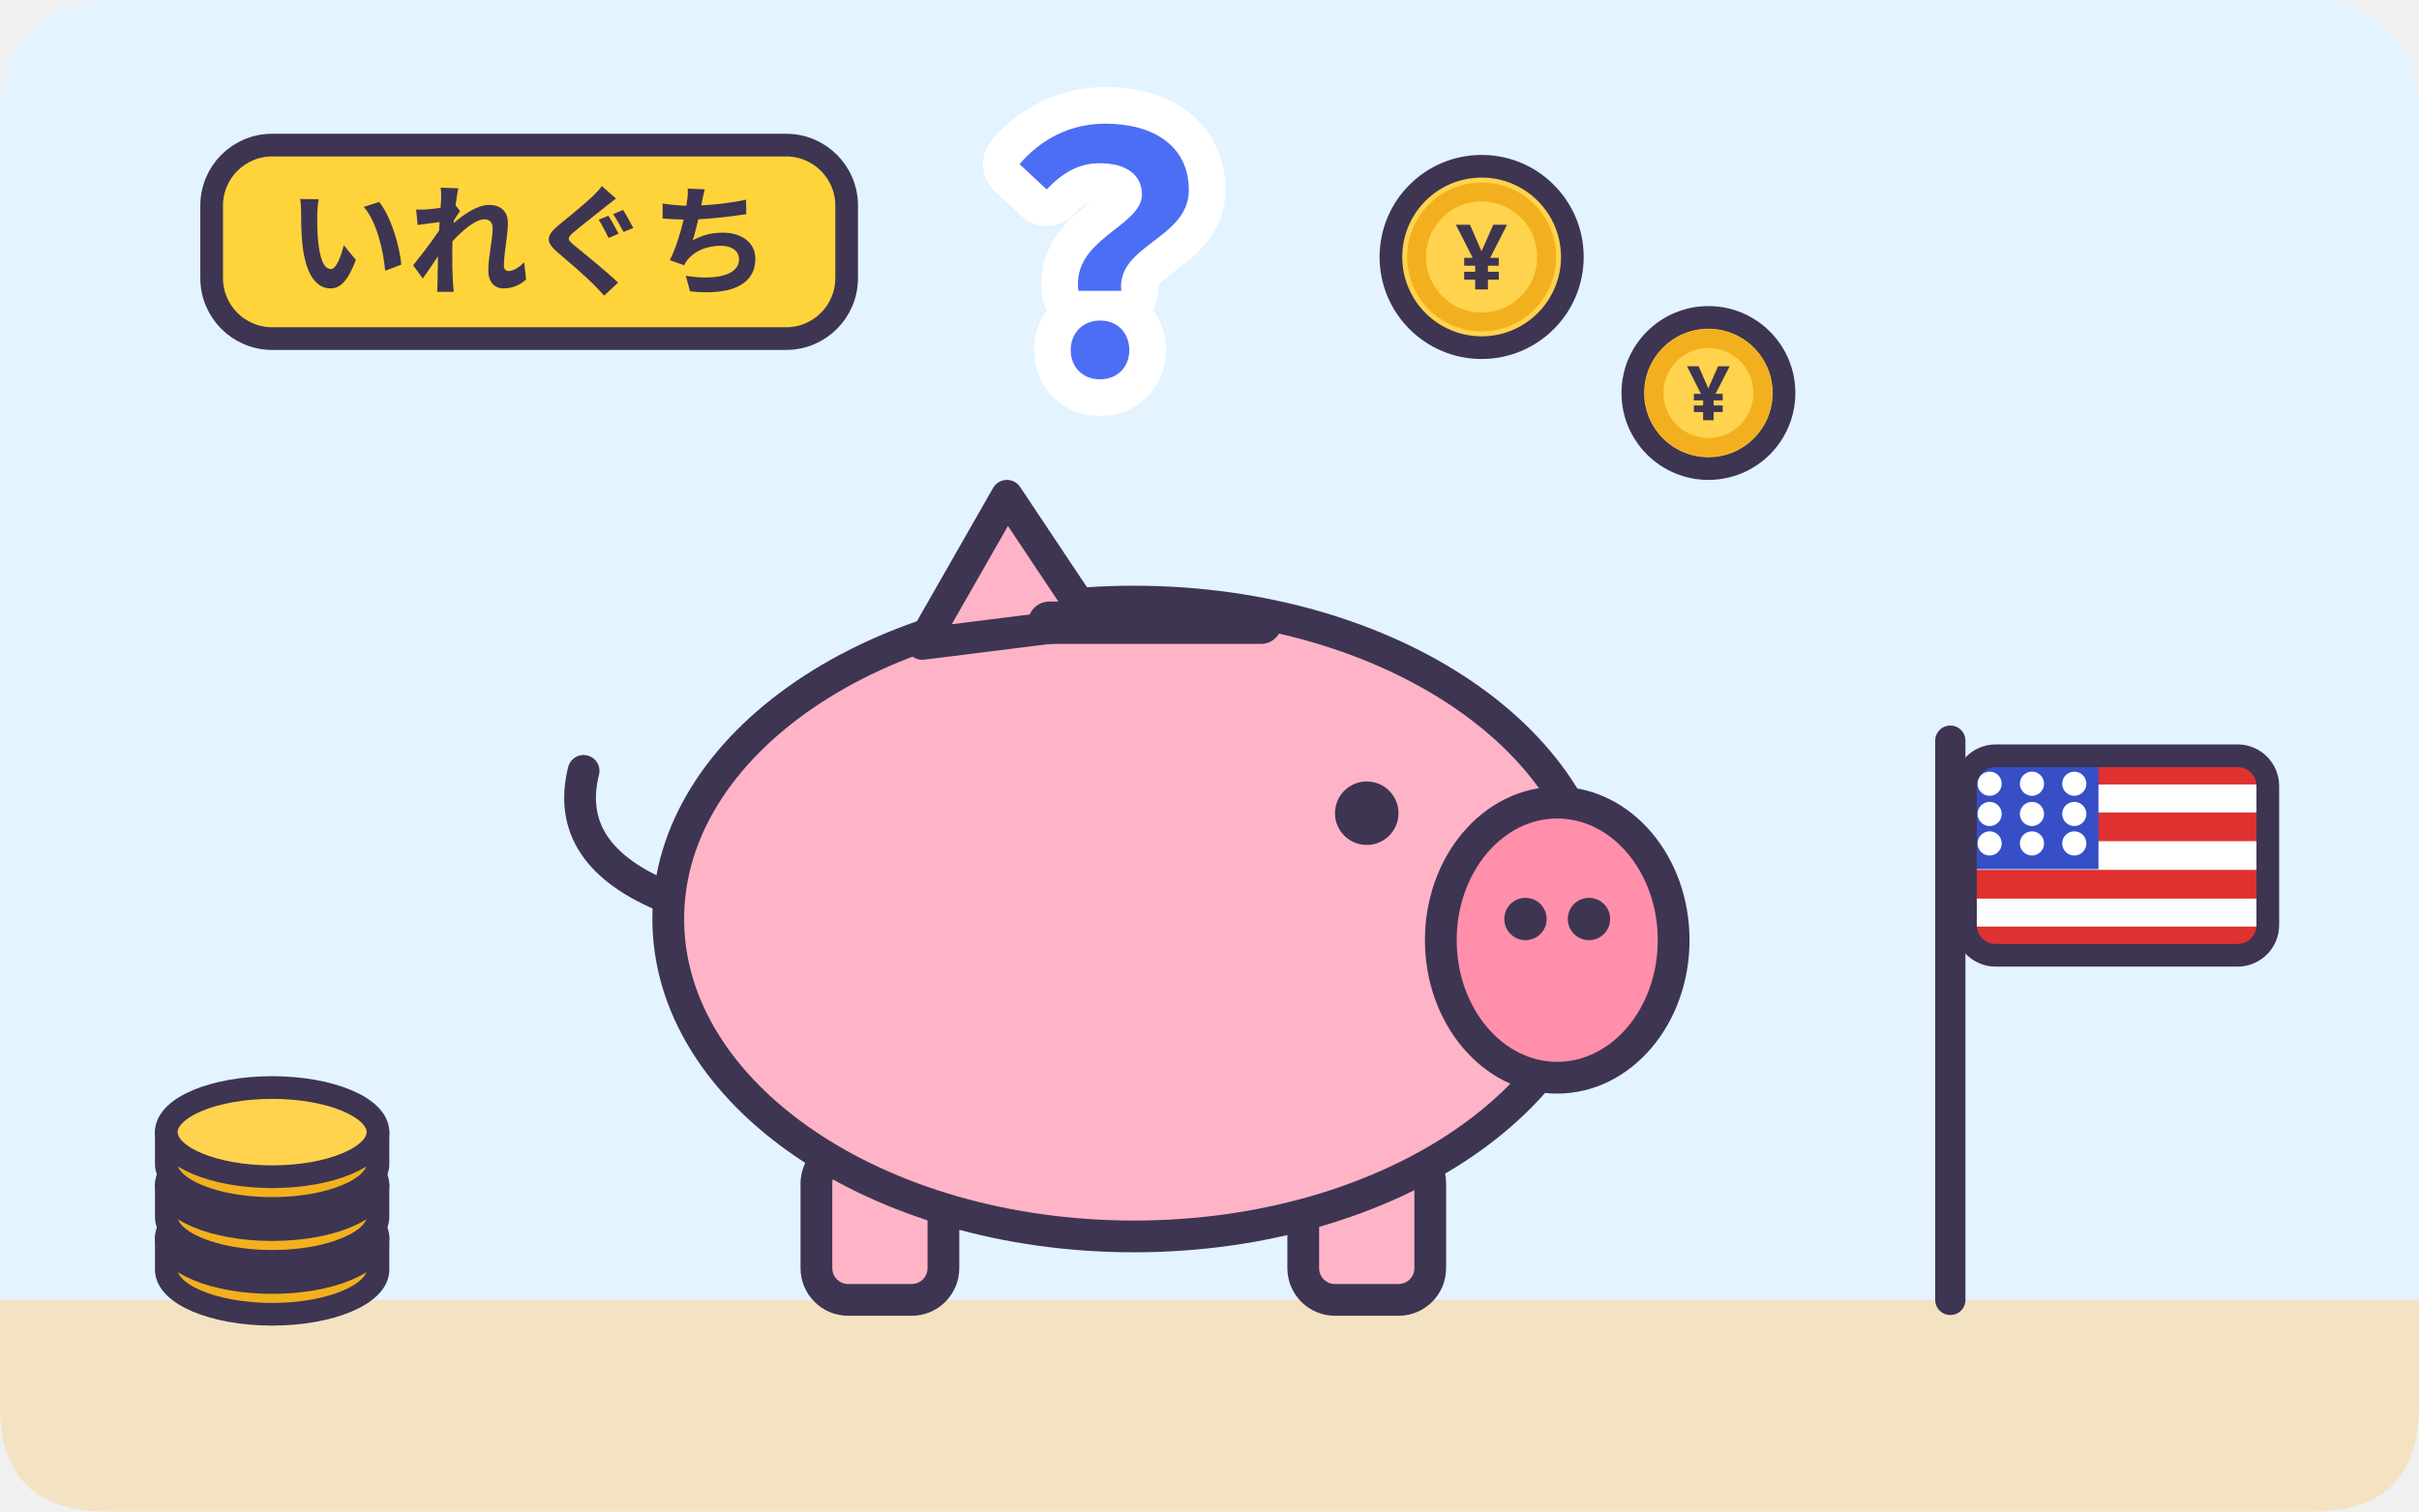
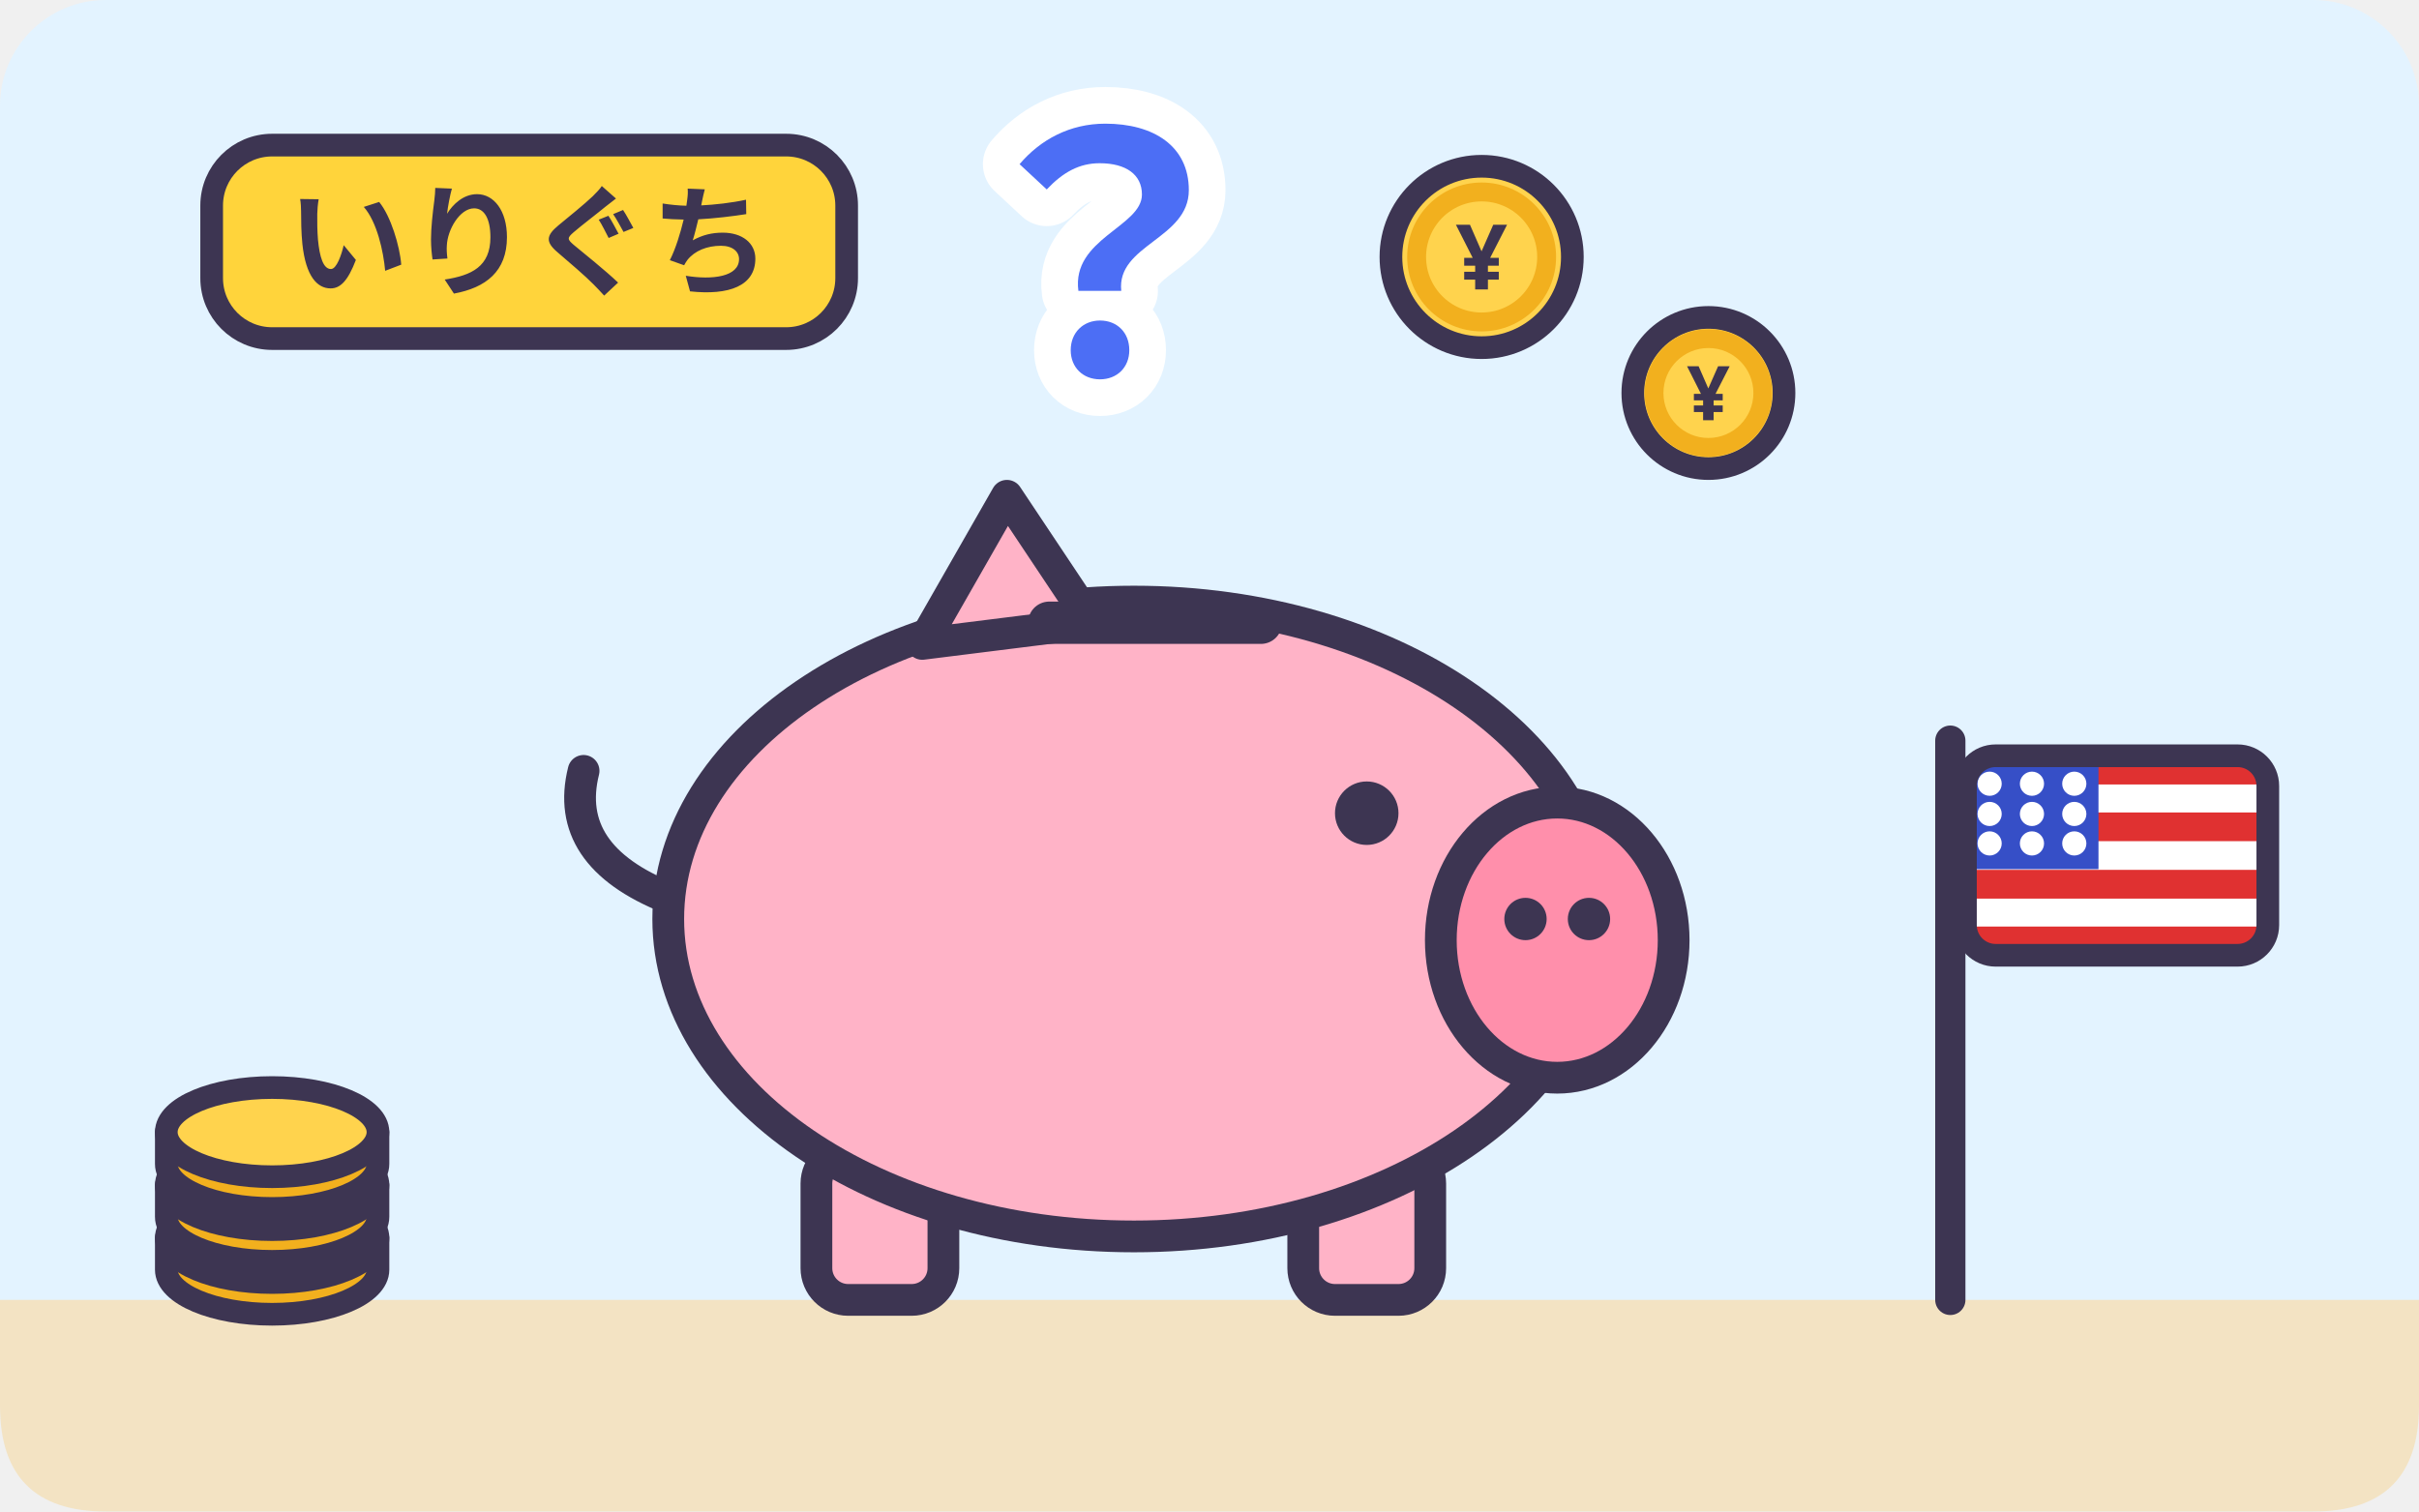
<svg xmlns="http://www.w3.org/2000/svg" viewBox="0 0 320 200" width="640" height="400" font-family="'Zen Maru Gothic','Hiragino Maru Gothic ProN','BIZ UDPGothic','Yu Gothic','Meiryo',sans-serif">
  <rect width="320" height="200" rx="14" fill="#e3f3ff" />
  <path d="M0,172 H320 V186 Q320,200 306,200 H14 Q0,200 0,186 Z" fill="#f3e3c3" />
  <g transform="translate(150 172) translate(0 0) scale(1.4) translate(0 0)">
    <rect x="-30" y="-14" width="12" height="14" rx="3" fill="#ffb3c7" stroke="#3d3552" stroke-width="3" stroke-linejoin="round" stroke-linecap="round" />
    <rect x="16" y="-14" width="12" height="14" rx="3" fill="#ffb3c7" stroke="#3d3552" stroke-width="3" stroke-linejoin="round" stroke-linecap="round" />
    <ellipse cx="0" cy="-36" rx="44" ry="30" fill="#ffb3c7" stroke="#3d3552" stroke-width="3" stroke-linejoin="round" stroke-linecap="round" />
    <path d="M-20,-62 L-12,-76 L-4,-64 Z" fill="#ffb3c7" stroke="#3d3552" stroke-width="3" stroke-linejoin="round" stroke-linecap="round" />
    <ellipse cx="40" cy="-34" rx="11" ry="13" fill="#ff8fab" stroke="#3d3552" stroke-width="3" stroke-linejoin="round" stroke-linecap="round" />
    <circle cx="37" cy="-36" r="2" fill="#3d3552" />
    <circle cx="43" cy="-36" r="2" fill="#3d3552" />
    <circle cx="22" cy="-46" r="3" fill="#3d3552" />
    <path d="M-8,-64 H12" fill="none" stroke="#3d3552" stroke-width="4" stroke-linejoin="round" stroke-linecap="round" />
    <path d="M-44,-38 q-10,-4 -8,-12" fill="none" stroke="#3d3552" stroke-width="3" stroke-linejoin="round" stroke-linecap="round" />
  </g>
  <rect x="28" y="19.2" width="84" height="25.6" rx="8" fill="#ffd43b" stroke="#3d3552" stroke-width="3" stroke-linejoin="round" stroke-linecap="round" />
-   <text x="70" y="37.8" font-size="16" font-weight="900" fill="#3d3552" text-anchor="middle">いれぐち</text>
+   <text x="70" y="37.8" font-size="16" font-weight="900" fill="#3d3552" text-anchor="middle">いりぐち</text>
  <text x="146" y="49.8" font-size="44" font-weight="900" fill="#4c6ef5" text-anchor="middle" stroke="#fff" stroke-width="9.7" stroke-linejoin="round" paint-order="stroke">？</text>
  <circle cx="196" cy="34" r="12" fill="#ffd34d" stroke="#3d3552" stroke-width="3" stroke-linejoin="round" stroke-linecap="round" />
  <circle cx="196" cy="34" r="8.6" fill="none" stroke="#f2b01e" stroke-width="2.5" />
  <text x="196" y="38.3" font-size="12" font-weight="900" fill="#3d3552" text-anchor="middle">¥</text>
  <circle cx="226" cy="52" r="10" fill="#ffd34d" stroke="#3d3552" stroke-width="3" stroke-linejoin="round" stroke-linecap="round" />
  <circle cx="226" cy="52" r="7.2" fill="none" stroke="#f2b01e" stroke-width="2.5" />
  <text x="226" y="55.6" font-size="10" font-weight="900" fill="#3d3552" text-anchor="middle">¥</text>
  <line x1="258" y1="172" x2="258" y2="98" stroke="#3d3552" stroke-width="4" stroke-linecap="round" />
  <clipPath id="flus280113">
    <rect x="260" y="100" width="40" height="26.4" rx="4" />
  </clipPath>
  <g clip-path="url(#flus280113)">
    <rect x="260" y="100" width="40" height="4.3" fill="#e03131" />
    <rect x="260" y="103.8" width="40" height="4.3" fill="#fff" />
    <rect x="260" y="107.5" width="40" height="4.3" fill="#e03131" />
    <rect x="260" y="111.3" width="40" height="4.3" fill="#fff" />
    <rect x="260" y="115.1" width="40" height="4.3" fill="#e03131" />
    <rect x="260" y="118.9" width="40" height="4.3" fill="#fff" />
    <rect x="260" y="122.6" width="40" height="4.3" fill="#e03131" />
    <rect x="260" y="100" width="17.6" height="15" fill="#364fc7" />
    <circle cx="263.2" cy="103.7" r="1.6" fill="#fff" />
    <circle cx="263.2" cy="107.7" r="1.6" fill="#fff" />
    <circle cx="263.2" cy="111.6" r="1.6" fill="#fff" />
    <circle cx="268.8" cy="103.7" r="1.6" fill="#fff" />
    <circle cx="268.8" cy="107.7" r="1.6" fill="#fff" />
    <circle cx="268.8" cy="111.6" r="1.6" fill="#fff" />
    <circle cx="274.4" cy="103.7" r="1.6" fill="#fff" />
    <circle cx="274.4" cy="107.7" r="1.6" fill="#fff" />
    <circle cx="274.4" cy="111.6" r="1.6" fill="#fff" />
  </g>
  <rect x="260" y="100" width="40" height="26.4" rx="4" fill="none" stroke="#3d3552" stroke-width="3" stroke-linejoin="round" stroke-linecap="round" />
  <path d="M22,163.8 V168 A14,5.9 0 0 0 50,168 V163.8" fill="#f2b01e" stroke="#3d3552" stroke-width="3" stroke-linejoin="round" stroke-linecap="round" />
  <ellipse cx="36" cy="163.8" rx="14" ry="5.9" fill="#ffd34d" stroke="#3d3552" stroke-width="3" stroke-linejoin="round" stroke-linecap="round" />
  <path d="M22,156.8 V161 A14,5.9 0 0 0 50,161 V156.8" fill="#f2b01e" stroke="#3d3552" stroke-width="3" stroke-linejoin="round" stroke-linecap="round" />
  <ellipse cx="36" cy="156.8" rx="14" ry="5.9" fill="#ffd34d" stroke="#3d3552" stroke-width="3" stroke-linejoin="round" stroke-linecap="round" />
  <path d="M22,149.8 V154 A14,5.9 0 0 0 50,154 V149.8" fill="#f2b01e" stroke="#3d3552" stroke-width="3" stroke-linejoin="round" stroke-linecap="round" />
  <ellipse cx="36" cy="149.8" rx="14" ry="5.9" fill="#ffd34d" stroke="#3d3552" stroke-width="3" stroke-linejoin="round" stroke-linecap="round" />
</svg>
